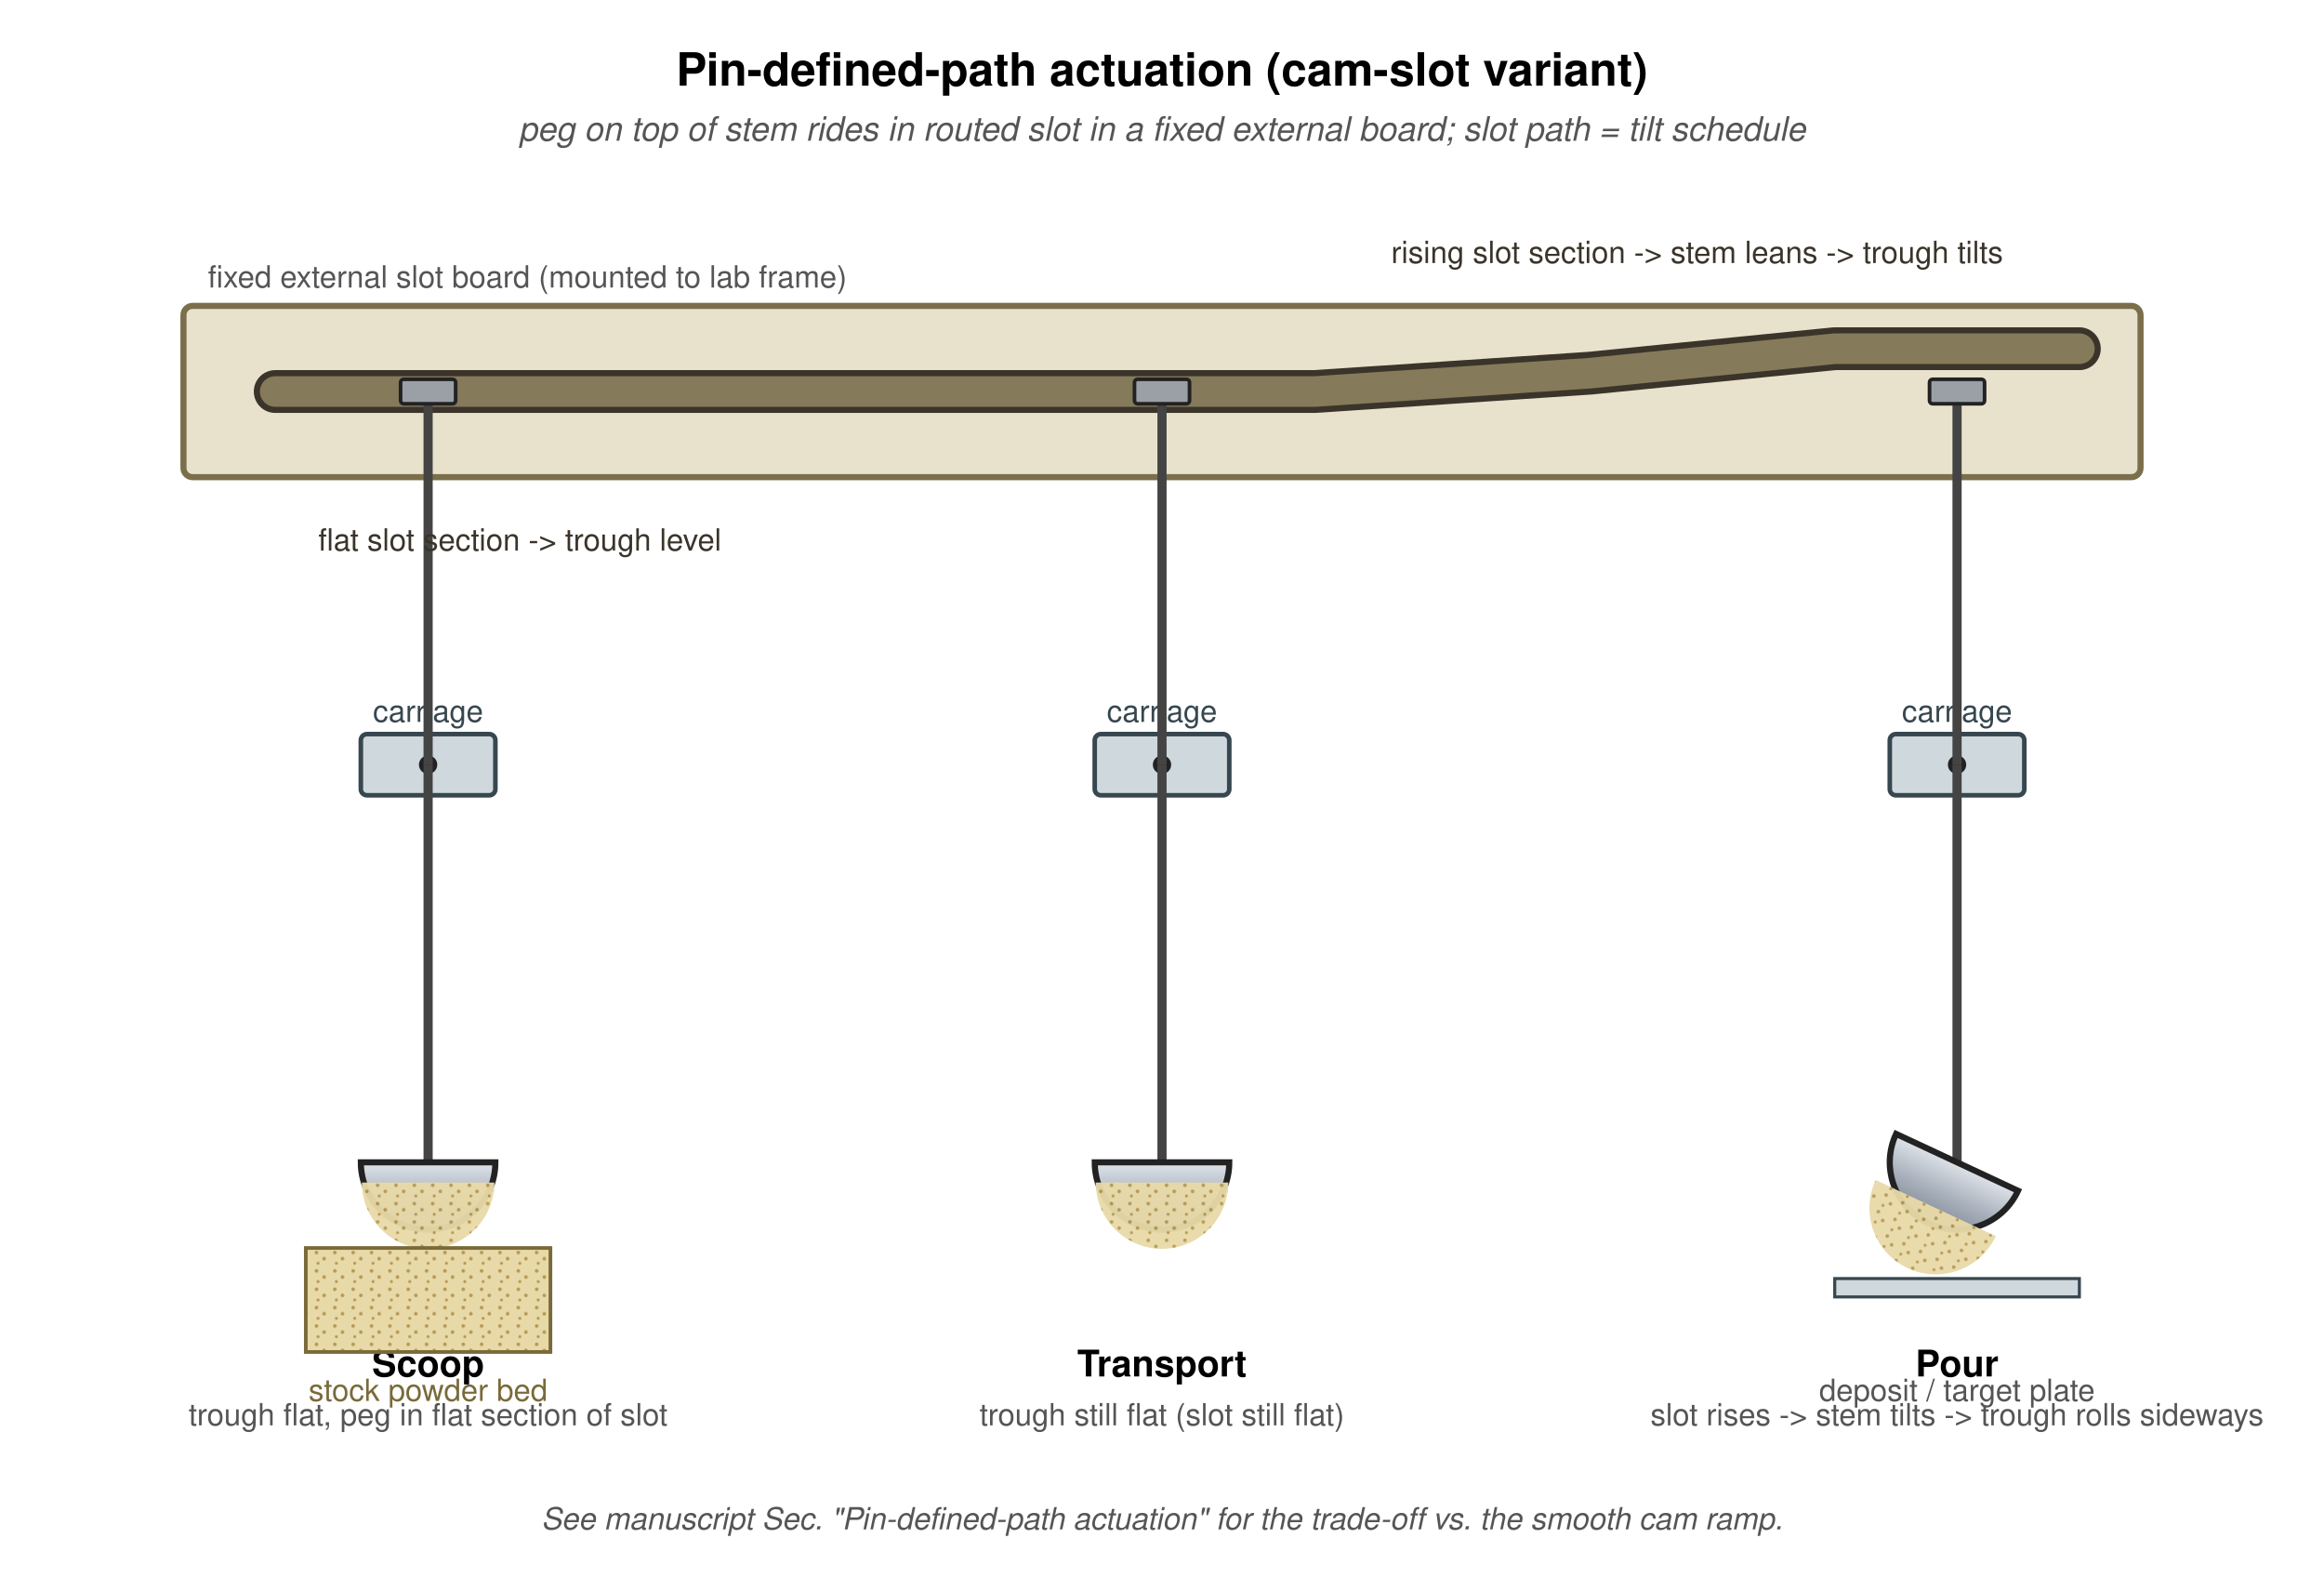
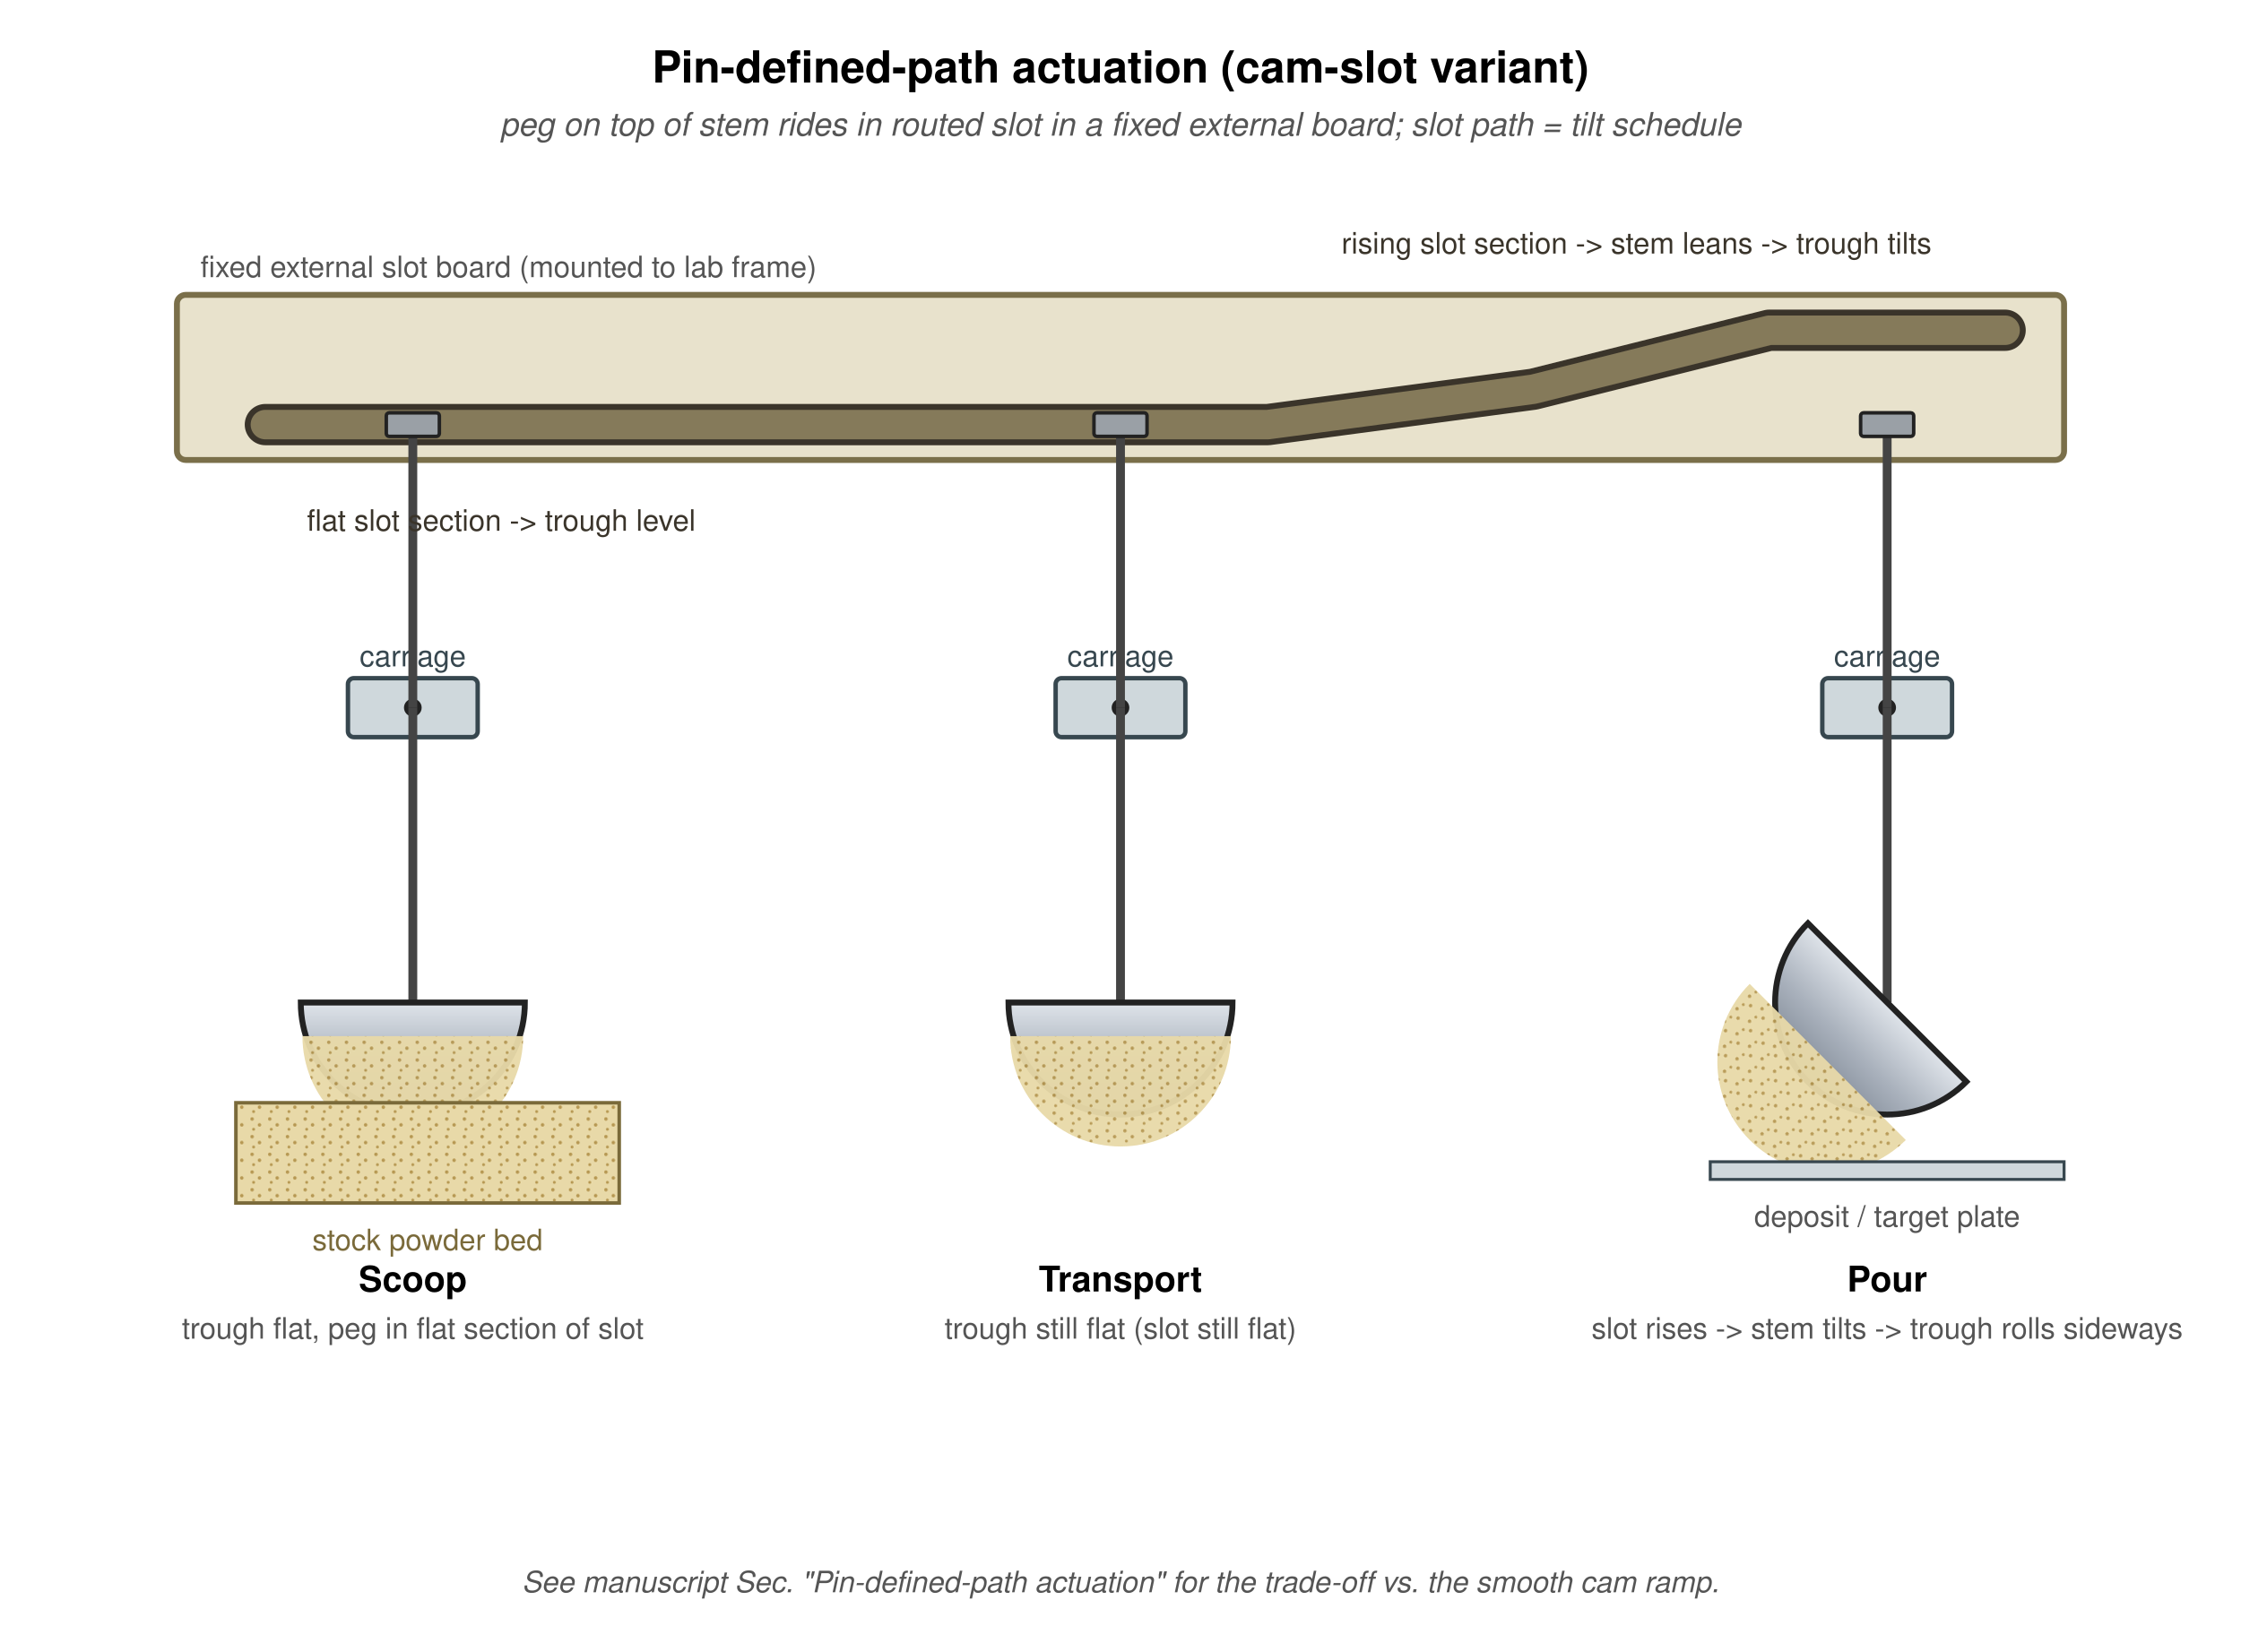
- <svg xmlns="http://www.w3.org/2000/svg" viewBox="0 0 760 520" font-family="Helvetica, Arial, sans-serif" font-size="13">
+ <svg xmlns="http://www.w3.org/2000/svg" viewBox="0 0 760 560" font-family="Helvetica, Arial, sans-serif" font-size="13">
  <defs>
    <linearGradient id="metal" x1="0" y1="0" x2="0" y2="1">
      <stop offset="0" stop-color="#dfe4ea" />
      <stop offset="0.5" stop-color="#aab2bd" />
      <stop offset="1" stop-color="#7e8794" />
    </linearGradient>
    <linearGradient id="metalH" x1="0" y1="0" x2="1" y2="0">
      <stop offset="0" stop-color="#dfe4ea" />
      <stop offset="0.5" stop-color="#aab2bd" />
      <stop offset="1" stop-color="#7e8794" />
    </linearGradient>
    <pattern id="powder" width="6" height="6" patternUnits="userSpaceOnUse">
      <rect width="6" height="6" fill="#e8d9a8" />
      <circle cx="1.5" cy="1.5" r="0.6" fill="#b89a55" />
      <circle cx="4" cy="3.5" r="0.6" fill="#b89a55" />
      <circle cx="2" cy="5" r="0.5" fill="#b89a55" />
    </pattern>
    <marker id="arrowK" viewBox="0 0 10 10" refX="9" refY="5" markerWidth="7" markerHeight="7" orient="auto-start-reverse">
      <path d="M0,0 L10,5 L0,10 z" fill="#222" />
    </marker>
    <marker id="arrowB" viewBox="0 0 10 10" refX="9" refY="5" markerWidth="7" markerHeight="7" orient="auto-start-reverse">
      <path d="M0,0 L10,5 L0,10 z" fill="#1f5fbf" />
    </marker>
    <marker id="arrowR" viewBox="0 0 10 10" refX="9" refY="5" markerWidth="7" markerHeight="7" orient="auto-start-reverse">
      <path d="M0,0 L10,5 L0,10 z" fill="#c0392b" />
    </marker>
  </defs>
  <text x="380" y="28" text-anchor="middle" font-size="15" font-weight="600">Pin-defined-path actuation (cam-slot variant)</text>
  <text x="380" y="46" text-anchor="middle" font-size="11" fill="#555" font-style="italic">peg on top of stem rides in routed slot in a fixed external board; slot path = tilt schedule</text>
  <rect x="60" y="100" width="640" height="56" fill="#e8e2cc" stroke="#7a6f4a" stroke-width="2" rx="3" />
  <text x="68" y="94" font-size="10" fill="#555">fixed external slot board (mounted to lab frame)</text>
-   <polyline points="90,128.0 260,128.0 430,128.0 520,122.0 600,114 680,114" fill="none" stroke="#3a342a" stroke-width="14" stroke-linecap="round" stroke-linejoin="round" />
-   <polyline points="90,128.0 260,128.0 430,128.0 520,122.0 600,114 680,114" fill="none" stroke="#857a5a" stroke-width="10" stroke-linecap="round" stroke-linejoin="round" />
-   <rect x="118" y="240" width="44" height="20" fill="#cfd8dc" stroke="#37474f" stroke-width="1.5" rx="2" />
-   <text x="140" y="236" text-anchor="middle" font-size="10" fill="#37474f">carriage</text>
-   <circle cx="140" cy="250" r="3" fill="#222" />
-   <g transform="translate(140,250) rotate(0.0)">
-     <line x1="0" y1="0" x2="0" y2="-122.0" stroke="#444" stroke-width="3" />
-     <rect x="-9" y="-126.0" width="18" height="8" fill="#9aa0a6" stroke="#222" stroke-width="1.2" rx="1" />
-     <line x1="0" y1="0" x2="0" y2="130" stroke="#444" stroke-width="3" />
-     <g transform="translate(0,130) rotate(0.0)">
-       <path d="M -22 0 L 22 0 A 22 22 0 0 1 -22 0 Z" fill="url(#metal)" stroke="#222" stroke-width="2" />
-       <path d="M -21.67 6.6 L 21.67 6.6 A 21.67 21.67 0 0 1 -21.67 6.6 Z" fill="url(#powder)" opacity="0.95" />
+   <polyline points="90,144 260,144 430,144 520,132 600,112 680,112" fill="none" stroke="#3a342a" stroke-width="14" stroke-linecap="round" stroke-linejoin="round" />
+   <polyline points="90,144 260,144 430,144 520,132 600,112 680,112" fill="none" stroke="#857a5a" stroke-width="10" stroke-linecap="round" stroke-linejoin="round" />
+   <rect x="118" y="230" width="44" height="20" fill="#cfd8dc" stroke="#37474f" stroke-width="1.5" rx="2" />
+   <text x="140" y="226" text-anchor="middle" font-size="10" fill="#37474f">carriage</text>
+   <circle cx="140" cy="240" r="3" fill="#222" />
+   <g transform="translate(140,240) rotate(0.0)">
+     <line x1="0" y1="0" x2="0" y2="-96" stroke="#444" stroke-width="3" />
+     <rect x="-9" y="-100" width="18" height="8" fill="#9aa0a6" stroke="#222" stroke-width="1.2" rx="1" />
+     <line x1="0" y1="0" x2="0" y2="100" stroke="#444" stroke-width="3" />
+     <g transform="translate(0,100) rotate(0.0)">
+       <path d="M -38 0 L 38 0 A 38 38 0 0 1 -38 0 Z" fill="url(#metal)" stroke="#222" stroke-width="2" />
+       <path d="M -37.43 11.4 L 37.43 11.4 A 37.43 37.43 0 0 1 -37.43 11.4 Z" fill="url(#powder)" opacity="0.95" />
    </g>
  </g>
-   <text x="140" y="450" text-anchor="middle" font-size="12" font-weight="600">Scoop</text>
-   <text x="140" y="466" text-anchor="middle" font-size="10" fill="#555">trough flat, peg in flat section of slot</text>
-   <rect x="358" y="240" width="44" height="20" fill="#cfd8dc" stroke="#37474f" stroke-width="1.5" rx="2" />
-   <text x="380" y="236" text-anchor="middle" font-size="10" fill="#37474f">carriage</text>
-   <circle cx="380" cy="250" r="3" fill="#222" />
-   <g transform="translate(380,250) rotate(0.0)">
-     <line x1="0" y1="0" x2="0" y2="-122.0" stroke="#444" stroke-width="3" />
-     <rect x="-9" y="-126.0" width="18" height="8" fill="#9aa0a6" stroke="#222" stroke-width="1.2" rx="1" />
-     <line x1="0" y1="0" x2="0" y2="130" stroke="#444" stroke-width="3" />
-     <g transform="translate(0,130) rotate(0.0)">
-       <path d="M -22 0 L 22 0 A 22 22 0 0 1 -22 0 Z" fill="url(#metal)" stroke="#222" stroke-width="2" />
-       <path d="M -21.67 6.6 L 21.67 6.6 A 21.67 21.67 0 0 1 -21.67 6.6 Z" fill="url(#powder)" opacity="0.95" />
+   <text x="140" y="438" text-anchor="middle" font-size="12" font-weight="600">Scoop</text>
+   <text x="140" y="454" text-anchor="middle" font-size="10" fill="#555">trough flat, peg in flat section of slot</text>
+   <rect x="358" y="230" width="44" height="20" fill="#cfd8dc" stroke="#37474f" stroke-width="1.5" rx="2" />
+   <text x="380" y="226" text-anchor="middle" font-size="10" fill="#37474f">carriage</text>
+   <circle cx="380" cy="240" r="3" fill="#222" />
+   <g transform="translate(380,240) rotate(0.0)">
+     <line x1="0" y1="0" x2="0" y2="-96" stroke="#444" stroke-width="3" />
+     <rect x="-9" y="-100" width="18" height="8" fill="#9aa0a6" stroke="#222" stroke-width="1.2" rx="1" />
+     <line x1="0" y1="0" x2="0" y2="100" stroke="#444" stroke-width="3" />
+     <g transform="translate(0,100) rotate(0.0)">
+       <path d="M -38 0 L 38 0 A 38 38 0 0 1 -38 0 Z" fill="url(#metal)" stroke="#222" stroke-width="2" />
+       <path d="M -37.43 11.4 L 37.43 11.4 A 37.43 37.43 0 0 1 -37.43 11.4 Z" fill="url(#powder)" opacity="0.95" />
    </g>
  </g>
-   <text x="380" y="450" text-anchor="middle" font-size="12" font-weight="600">Transport</text>
-   <text x="380" y="466" text-anchor="middle" font-size="10" fill="#555">trough still flat (slot still flat)</text>
-   <rect x="618" y="240" width="44" height="20" fill="#cfd8dc" stroke="#37474f" stroke-width="1.5" rx="2" />
-   <text x="640" y="236" text-anchor="middle" font-size="10" fill="#37474f">carriage</text>
-   <circle cx="640" cy="250" r="3" fill="#222" />
-   <g transform="translate(640,250) rotate(0.0)">
-     <line x1="0" y1="0" x2="0" y2="-122.0" stroke="#444" stroke-width="3" />
-     <rect x="-9" y="-126.0" width="18" height="8" fill="#9aa0a6" stroke="#222" stroke-width="1.2" rx="1" />
-     <line x1="0" y1="0" x2="0" y2="130" stroke="#444" stroke-width="3" />
-     <g transform="translate(0,130) rotate(25.0)">
-       <path d="M -22 0 L 22 0 A 22 22 0 0 1 -22 0 Z" fill="url(#metal)" stroke="#222" stroke-width="2" />
-       <path d="M -21.67 16.5 L 21.67 16.5 A 21.67 21.67 0 0 1 -21.67 16.5 Z" fill="url(#powder)" opacity="0.95" />
+   <text x="380" y="438" text-anchor="middle" font-size="12" font-weight="600">Transport</text>
+   <text x="380" y="454" text-anchor="middle" font-size="10" fill="#555">trough still flat (slot still flat)</text>
+   <rect x="618" y="230" width="44" height="20" fill="#cfd8dc" stroke="#37474f" stroke-width="1.5" rx="2" />
+   <text x="640" y="226" text-anchor="middle" font-size="10" fill="#37474f">carriage</text>
+   <circle cx="640" cy="240" r="3" fill="#222" />
+   <g transform="translate(640,240) rotate(0.0)">
+     <line x1="0" y1="0" x2="0" y2="-96" stroke="#444" stroke-width="3" />
+     <rect x="-9" y="-100" width="18" height="8" fill="#9aa0a6" stroke="#222" stroke-width="1.2" rx="1" />
+     <line x1="0" y1="0" x2="0" y2="100" stroke="#444" stroke-width="3" />
+     <g transform="translate(0,100) rotate(45.0)">
+       <path d="M -38 0 L 38 0 A 38 38 0 0 1 -38 0 Z" fill="url(#metal)" stroke="#222" stroke-width="2" />
+       <path d="M -37.43 28.5 L 37.43 28.5 A 37.43 37.43 0 0 1 -37.43 28.5 Z" fill="url(#powder)" opacity="0.95" />
    </g>
  </g>
-   <text x="640" y="450" text-anchor="middle" font-size="12" font-weight="600">Pour</text>
-   <text x="640" y="466" text-anchor="middle" font-size="10" fill="#555">slot rises -&gt; stem tilts -&gt; trough rolls sideways</text>
+   <text x="640" y="438" text-anchor="middle" font-size="12" font-weight="600">Pour</text>
+   <text x="640" y="454" text-anchor="middle" font-size="10" fill="#555">slot rises -&gt; stem tilts -&gt; trough rolls sideways</text>
  <text x="170" y="180" text-anchor="middle" font-size="10" fill="#3a342a">flat slot section -&gt; trough level</text>
  <text x="555" y="86" text-anchor="middle" font-size="10" fill="#3a342a">rising slot section -&gt; stem leans -&gt; trough tilts</text>
-   <rect x="100" y="408" width="80" height="34" fill="url(#powder)" stroke="#7a6a3a" stroke-width="1.2" />
-   <text x="140" y="458" text-anchor="middle" font-size="10" fill="#7a6a3a">stock powder bed</text>
-   <rect x="600" y="418" width="80" height="6" fill="#cfd8dc" stroke="#37474f" stroke-width="1" />
-   <text x="640" y="458" text-anchor="middle" font-size="10" fill="#555">deposit / target plate</text>
-   <text x="380" y="500" text-anchor="middle" font-size="10" fill="#555" font-style="italic">See manuscript Sec. "Pin-defined-path actuation" for the trade-off vs. the smooth cam ramp.</text>
+   <rect x="80" y="374" width="130" height="34" fill="url(#powder)" stroke="#7a6a3a" stroke-width="1.2" />
+   <text x="145" y="424" text-anchor="middle" font-size="10" fill="#7a6a3a">stock powder bed</text>
+   <rect x="580" y="394" width="120" height="6" fill="#cfd8dc" stroke="#37474f" stroke-width="1" />
+   <text x="640" y="416" text-anchor="middle" font-size="10" fill="#555">deposit / target plate</text>
+   <text x="380" y="540" text-anchor="middle" font-size="10" fill="#555" font-style="italic">See manuscript Sec. "Pin-defined-path actuation" for the trade-off vs. the smooth cam ramp.</text>
</svg>
